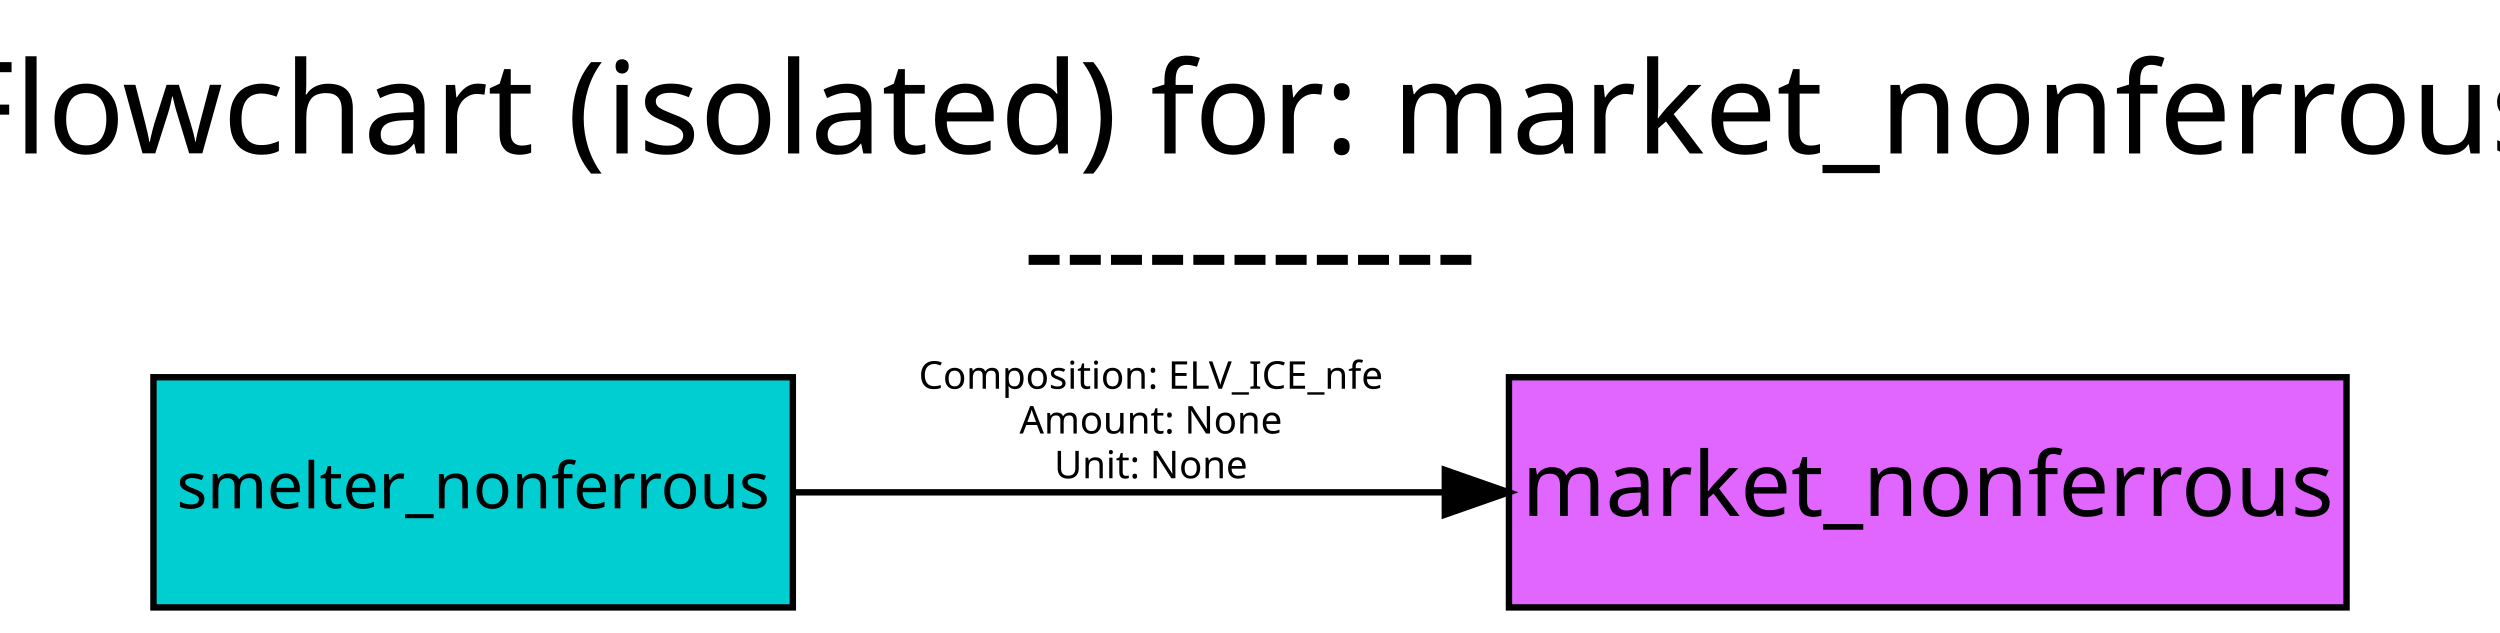
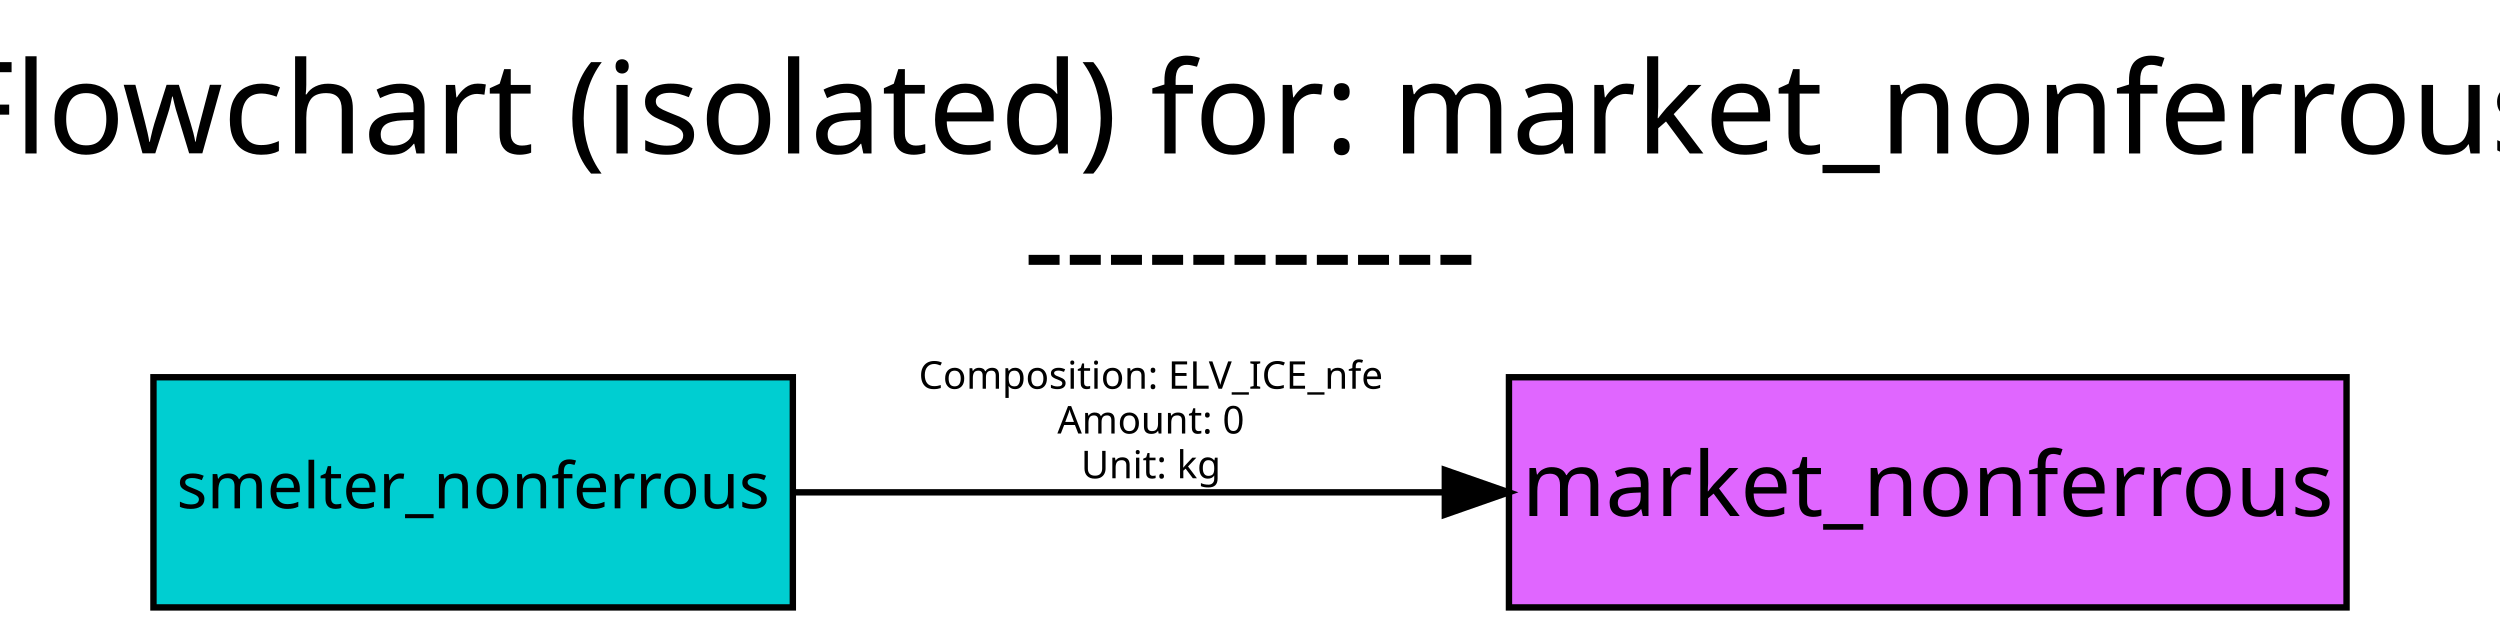
<svg xmlns="http://www.w3.org/2000/svg" width="391pt" height="99pt" viewBox="0.00 0.00 391.00 99.00">
  <g id="graph0" class="graph" transform="scale(1 1) rotate(0) translate(4 95)">
    <polygon fill="white" stroke="transparent" points="-4,4 -4,-95 387,-95 387,4 -4,4" />
    <text text-anchor="middle" x="191.5" y="-71" font-family="Cabin" font-size="20.00">Flowchart (isolated) for: market_nonferrous</text>
    <text text-anchor="middle" x="191.5" y="-49" font-family="Cabin" font-size="20.00">-----------</text>
    <g id="node1" class="node">
      <polygon fill="#e066ff" stroke="black" points="363,-36 232,-36 232,0 363,0 363,-36" />
      <text text-anchor="middle" x="297.5" y="-14.3" font-family="Cabin" font-size="14.00">market_nonferrous</text>
    </g>
    <g id="node2" class="node">
      <polygon fill="darkturquoise" stroke="black" points="120,-36 20,-36 20,0 120,0 120,-36" />
      <text text-anchor="middle" x="70" y="-15.5" font-family="Cabin" font-size="10.00">smelter_nonferrous</text>
    </g>
    <g id="edge1" class="edge">
      <path fill="none" stroke="black" d="M120.21,-18C149.92,-18 188.38,-18 221.78,-18" />
      <polygon fill="black" stroke="black" points="221.97,-21.5 231.97,-18 221.97,-14.5 221.97,-21.5" />
      <text text-anchor="middle" x="176" y="-34.2" font-family="Cabin" font-size="6.00">Composition: ELV_ICE_nfe</text>
-       <text text-anchor="middle" x="176" y="-27.2" font-family="Cabin" font-size="6.00">Amount: None </text>
-       <text text-anchor="middle" x="176" y="-20.2" font-family="Cabin" font-size="6.00">Unit: None</text>
+       <text text-anchor="middle" x="176" y="-27.2" font-family="Cabin" font-size="6.00">Amount: 0 </text>
+       <text text-anchor="middle" x="176" y="-20.2" font-family="Cabin" font-size="6.00">Unit: kg</text>
    </g>
  </g>
</svg>
